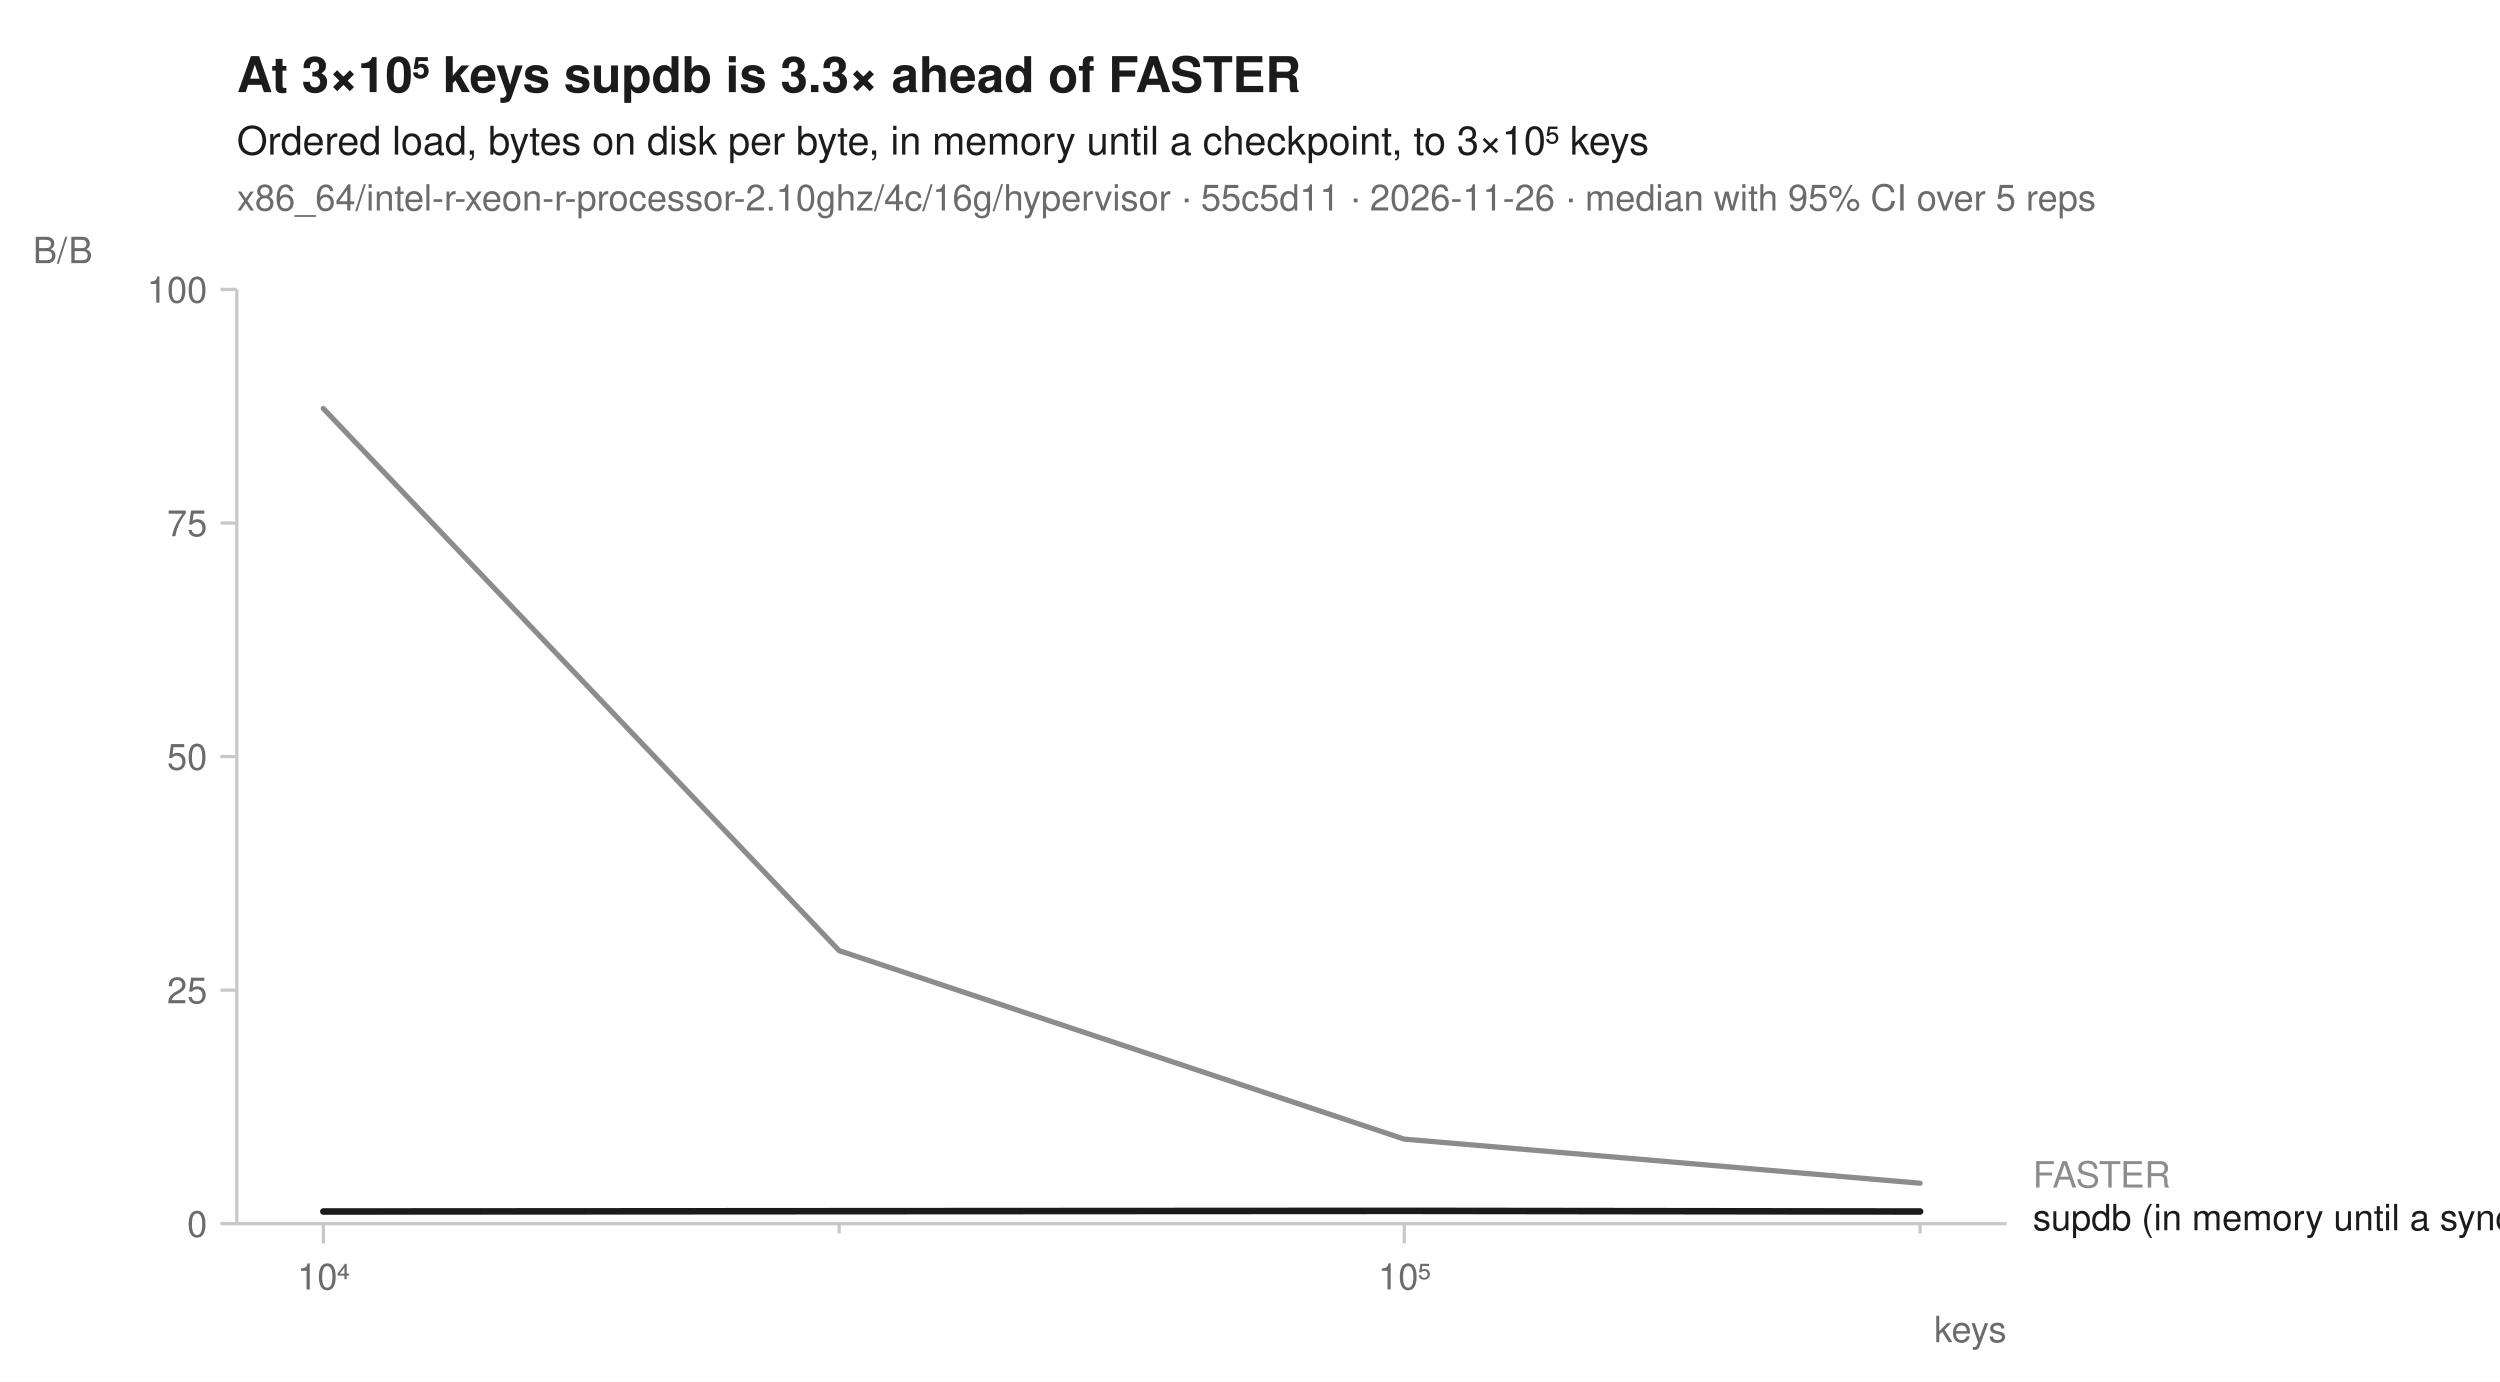
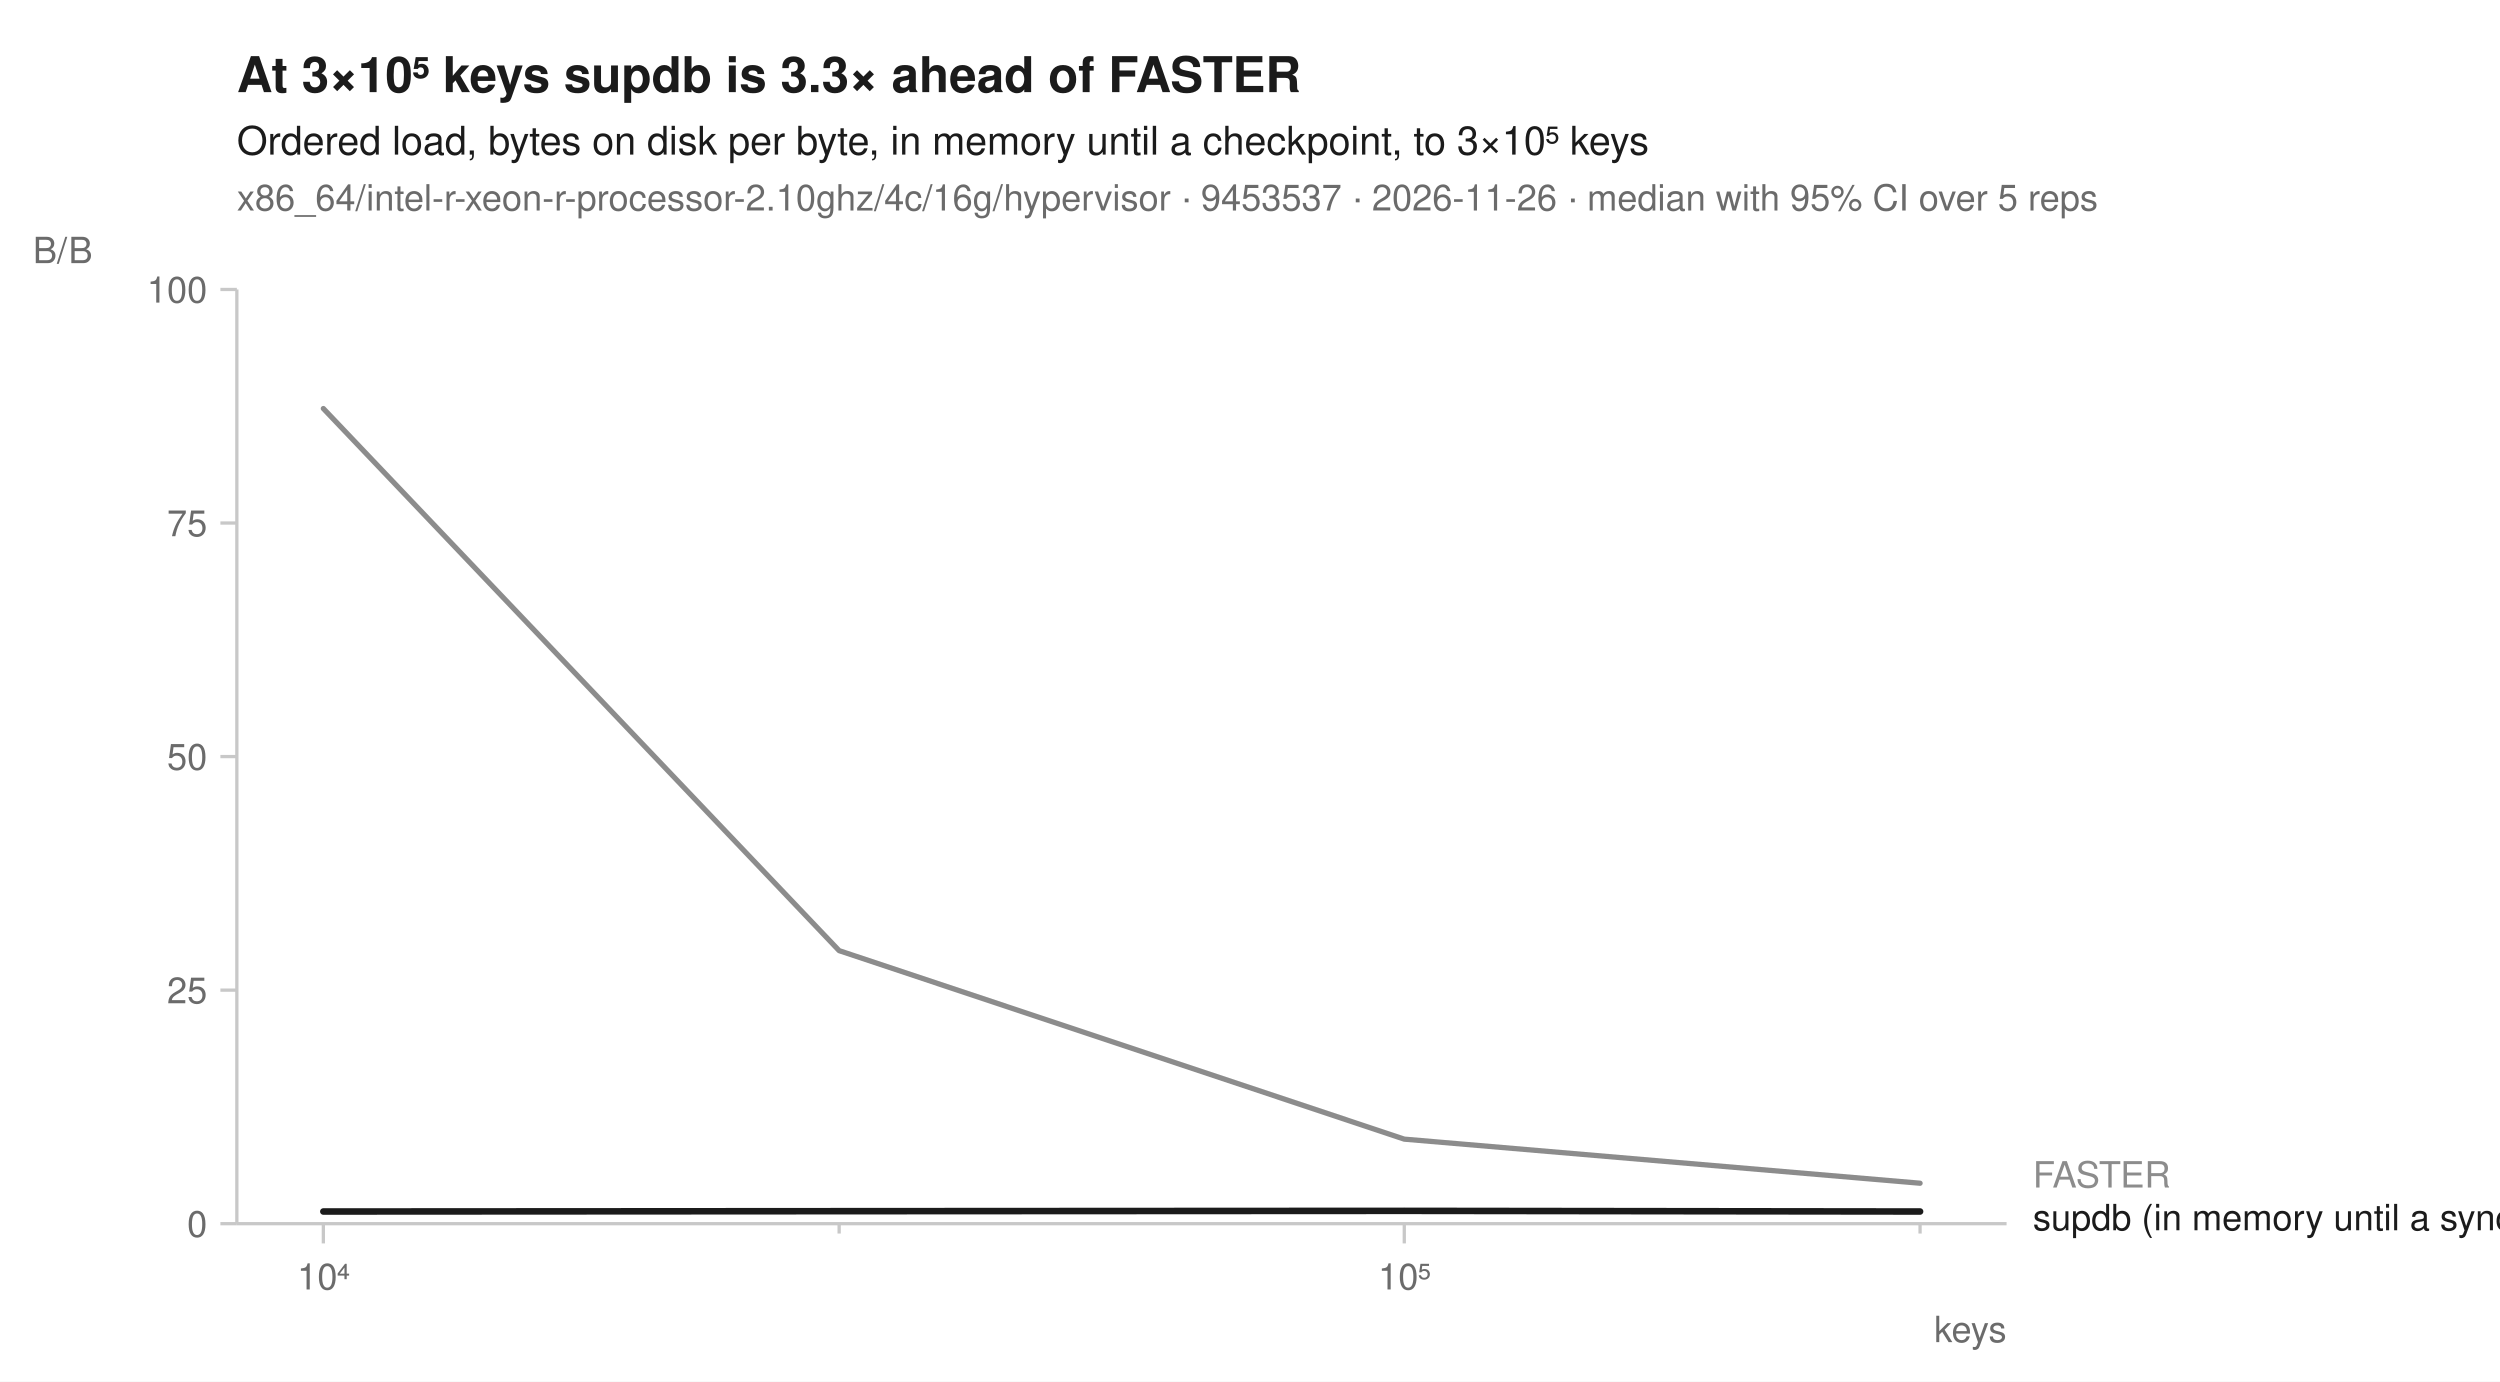
<svg xmlns="http://www.w3.org/2000/svg" width="760" height="420" viewBox="0 0 760 420" font-family="-apple-system, BlinkMacSystemFont, 'Segoe UI', Helvetica, Arial, sans-serif" fill="#1b1b1b">
  <rect width="760" height="420" fill="white" />
  <text x="72" y="28" font-size="15" font-weight="600">At 3×10⁵ keys supdb is 3.3× ahead of FASTER</text>
  <text x="72" y="47" font-size="12">Ordered load, bytes on disk per byte, in memory until a checkpoint, to 3×10⁵ keys</text>
-   <text x="72" y="64" font-size="11" fill="#6b6b6b">x86_64/intel-r-xeon-r-processor-2.10ghz/4c/16g/hypervisor · 55c5d11 · 2026-11-26 · median with 95% CI over 5 reps</text>
+   <text x="72" y="64" font-size="11" fill="#6b6b6b">x86_64/intel-r-xeon-r-processor-2.10ghz/4c/16g/hypervisor · 9453537 · 2026-11-26 · median with 95% CI over 5 reps</text>
  <line x1="72" y1="372" x2="610" y2="372" stroke="#c8c8c8" stroke-width="1" />
  <line x1="72" y1="88" x2="72" y2="372" stroke="#c8c8c8" stroke-width="1" />
  <line x1="98.3" y1="372" x2="98.3" y2="378" stroke="#c8c8c8" stroke-width="1" />
  <text x="98.3" y="392" font-size="11" text-anchor="middle" fill="#6b6b6b">10⁴</text>
  <line x1="255.1" y1="372" x2="255.1" y2="375" stroke="#c8c8c8" stroke-width="1" />
  <line x1="426.9" y1="372" x2="426.9" y2="378" stroke="#c8c8c8" stroke-width="1" />
  <text x="426.9" y="392" font-size="11" text-anchor="middle" fill="#6b6b6b">10⁵</text>
  <line x1="583.7" y1="372" x2="583.7" y2="375" stroke="#c8c8c8" stroke-width="1" />
  <text x="610" y="408" font-size="11" text-anchor="end" fill="#6b6b6b">keys</text>
  <line x1="67" y1="372.0" x2="72" y2="372.0" stroke="#c8c8c8" stroke-width="1" />
  <text x="63" y="376.0" font-size="11" text-anchor="end" fill="#6b6b6b">0</text>
  <line x1="67" y1="301.0" x2="72" y2="301.0" stroke="#c8c8c8" stroke-width="1" />
  <text x="63" y="305.0" font-size="11" text-anchor="end" fill="#6b6b6b">25</text>
  <line x1="67" y1="230.0" x2="72" y2="230.0" stroke="#c8c8c8" stroke-width="1" />
  <text x="63" y="234.0" font-size="11" text-anchor="end" fill="#6b6b6b">50</text>
  <line x1="67" y1="159.0" x2="72" y2="159.0" stroke="#c8c8c8" stroke-width="1" />
  <text x="63" y="163.0" font-size="11" text-anchor="end" fill="#6b6b6b">75</text>
  <line x1="67" y1="88.0" x2="72" y2="88.0" stroke="#c8c8c8" stroke-width="1" />
  <text x="63" y="92.0" font-size="11" text-anchor="end" fill="#6b6b6b">100</text>
  <text x="10" y="80" font-size="11" text-anchor="start" fill="#6b6b6b">B/B</text>
  <path d="M98.3,124.2 L255.1,289.0 L426.9,346.3 L583.7,359.7 L583.7,359.7 L426.9,346.3 L255.1,289.0 L98.3,124.2 Z" fill="#8c8c8c" fill-opacity="0.10" />
  <path d="M98.3,368.3 L255.1,368.2 L426.9,368.1 L583.7,368.3 L583.7,368.3 L426.9,368.1 L255.1,368.2 L98.3,368.3 Z" fill="#1b1b1b" fill-opacity="0.10" />
  <path d="M98.3,124.2 L255.1,289.0 L426.9,346.3 L583.7,359.7 " fill="none" stroke="#8c8c8c" stroke-width="1.6" stroke-linejoin="round" stroke-linecap="round" />
  <path d="M98.3,368.3 L255.1,368.2 L426.9,368.1 L583.7,368.3 " fill="none" stroke="#1b1b1b" stroke-width="2" stroke-linejoin="round" stroke-linecap="round" />
  <text x="618.0" y="361.0" font-size="11" fill="#8c8c8c">FASTER</text>
  <text x="618.0" y="374.0" font-size="11" fill="#1b1b1b">supdb (in memory until a sync)</text>
</svg>
